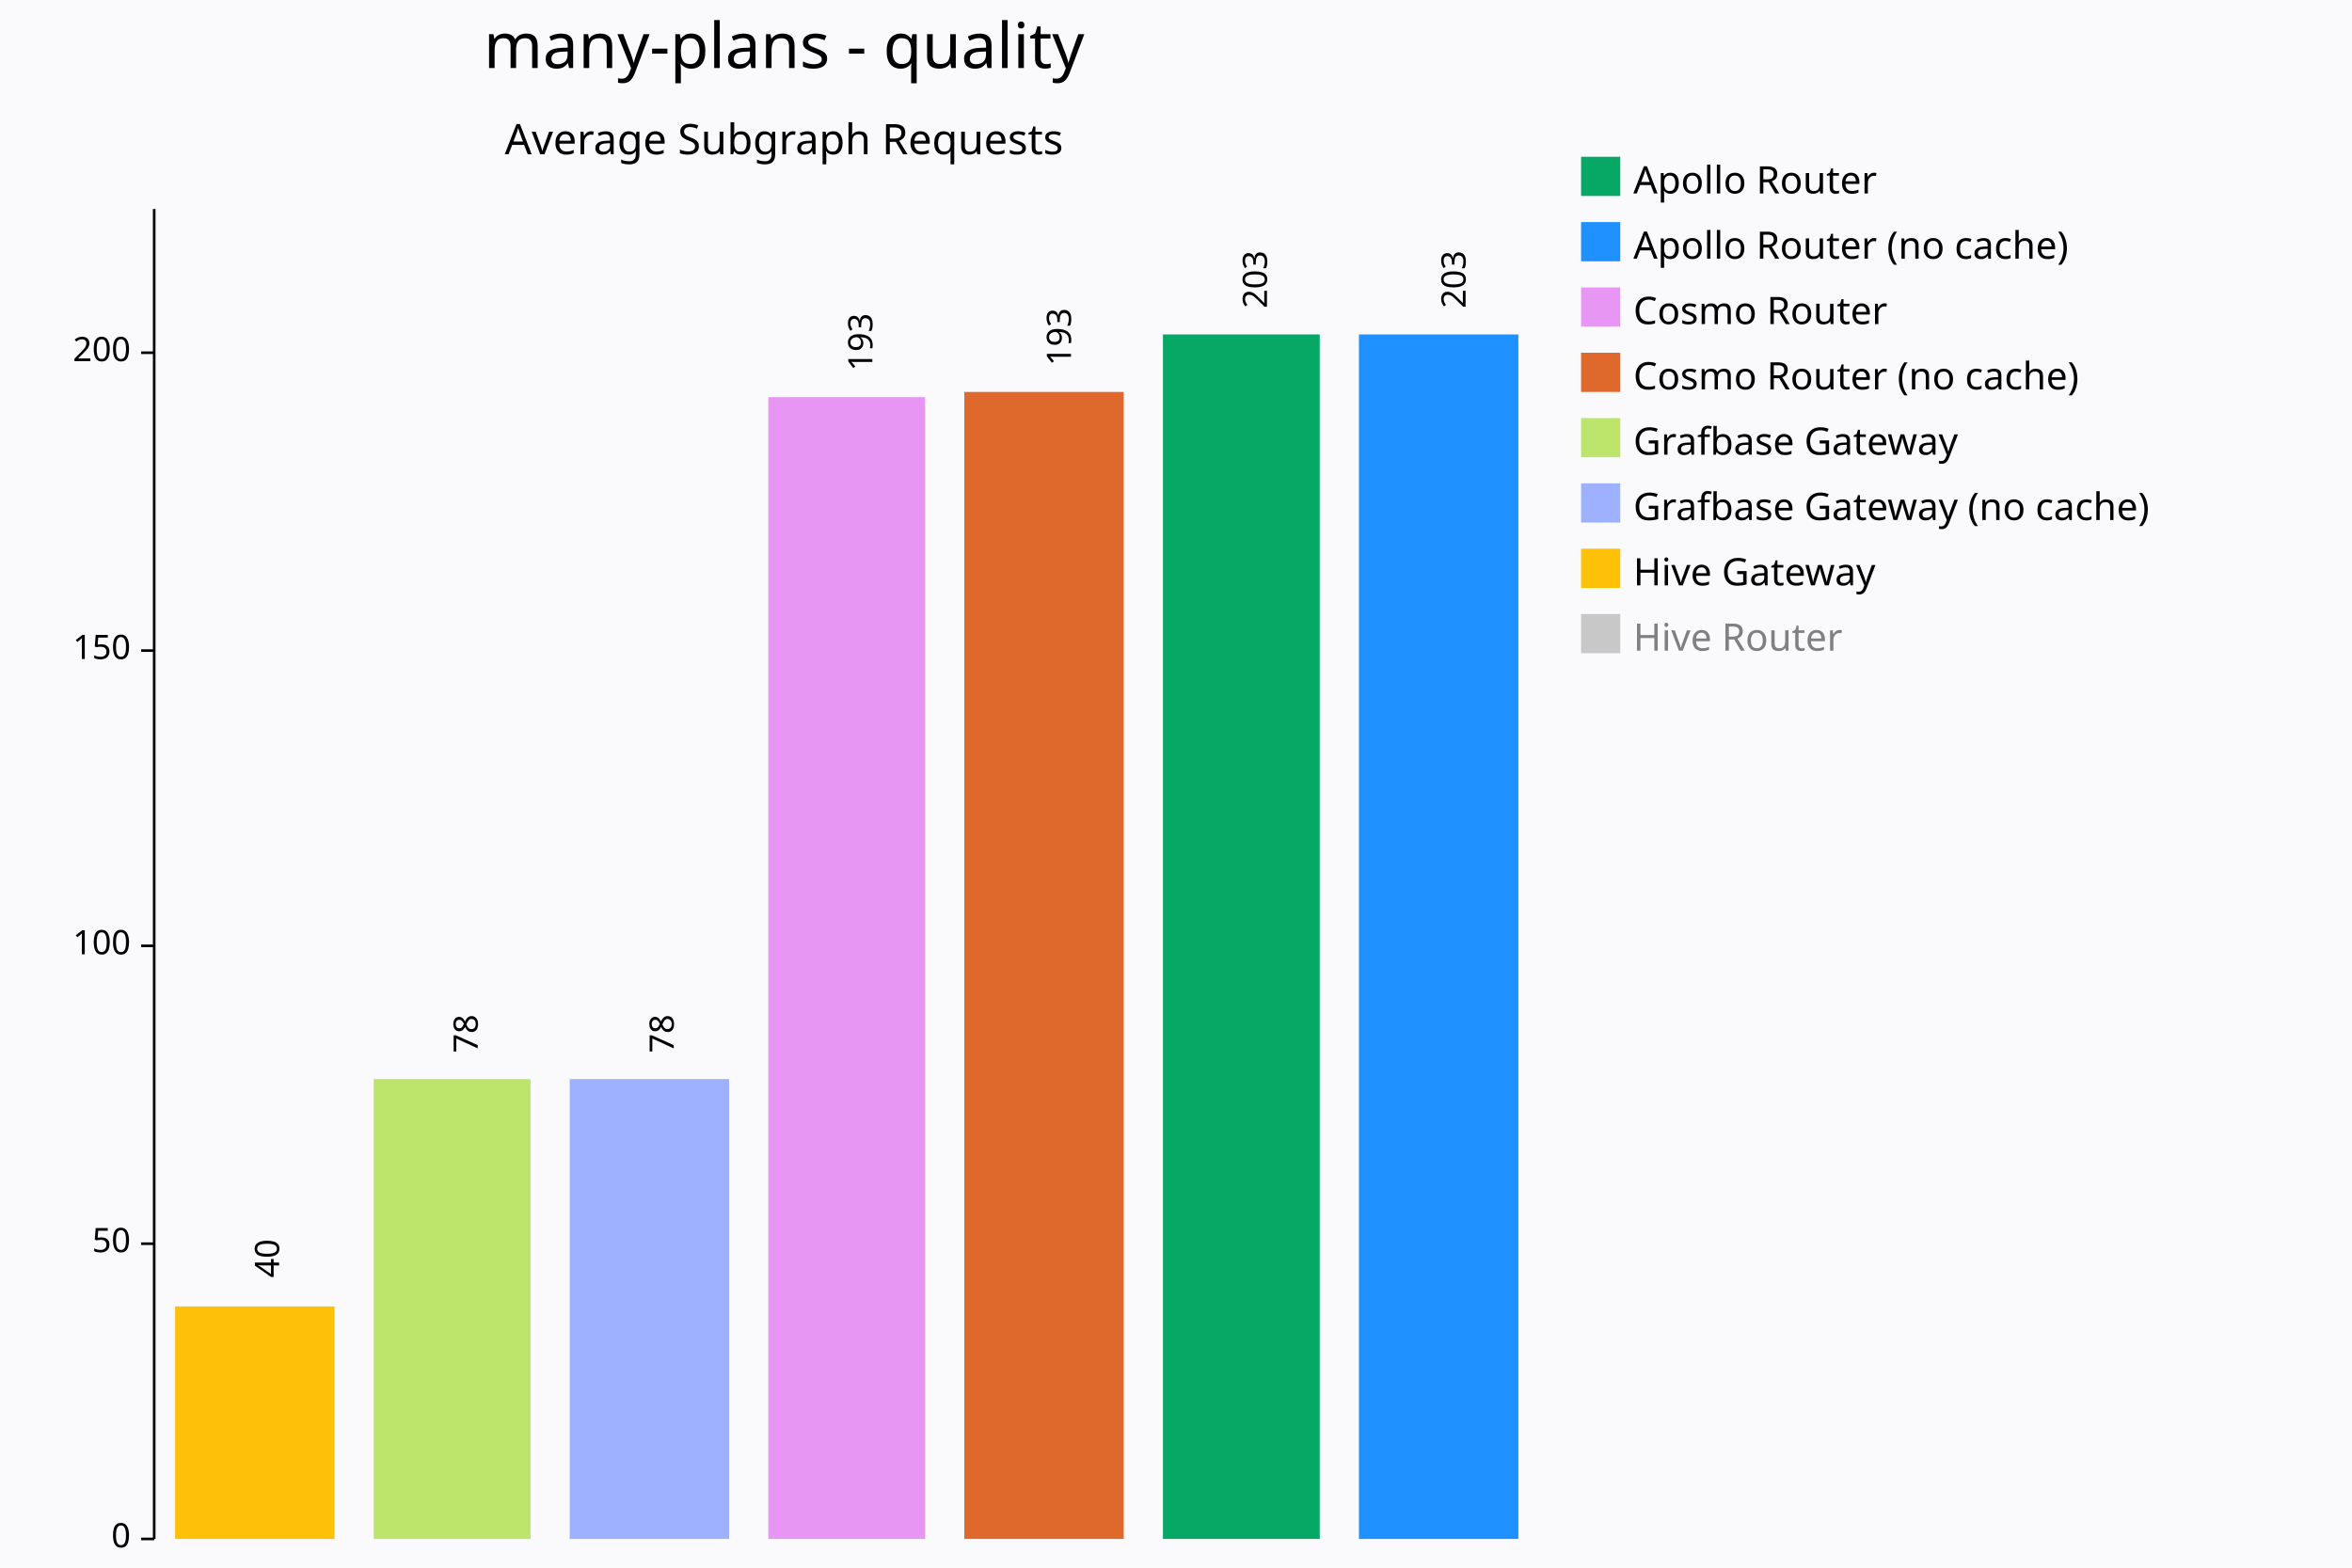
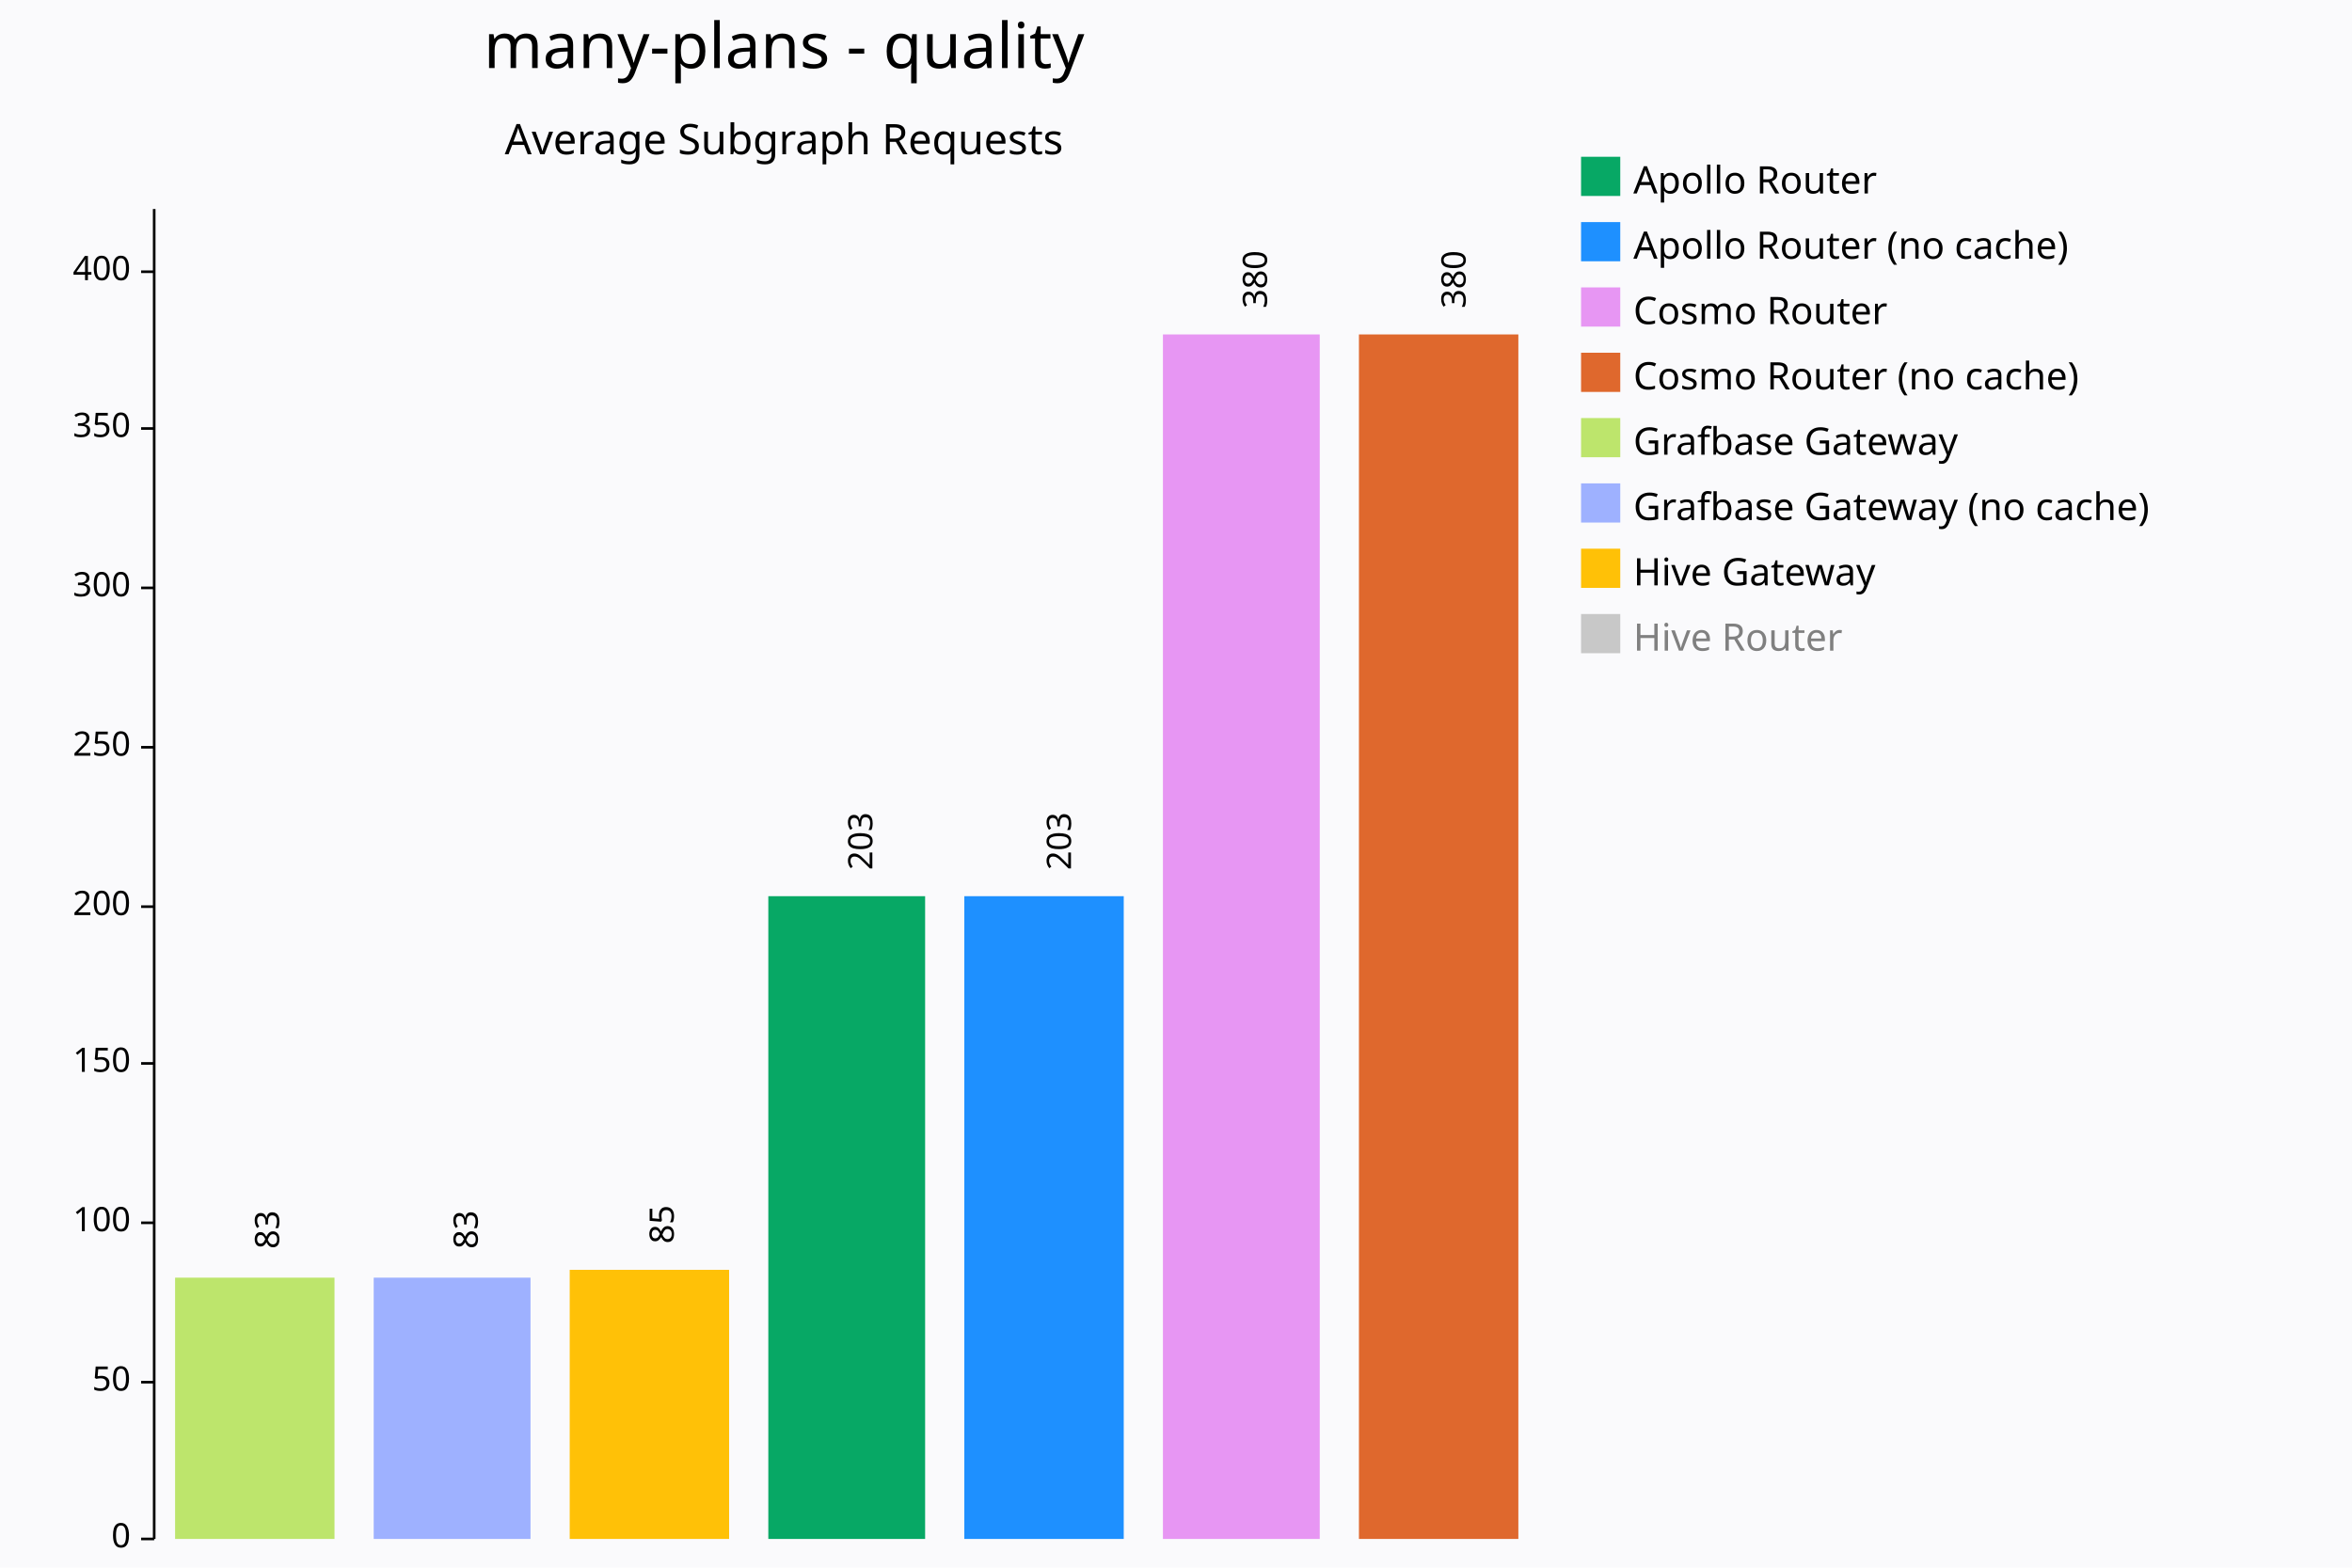
<svg xmlns="http://www.w3.org/2000/svg" width="900" height="600" viewBox="0 0 900 600">
  <rect x="0" y="0" width="900" height="600" opacity="1" fill="#FAFAFC" stroke="none" />
  <text x="300" y="20" dy="0.5ex" text-anchor="middle" font-family="sans-serif" font-size="24.194" opacity="1" fill="#000000">
many-plans - quality
</text>
  <text x="300" y="55" dy="0.5ex" text-anchor="middle" font-family="sans-serif" font-size="16.129" opacity="1" fill="#000000">
Average Subgraph Requests
</text>
  <polyline fill="none" opacity="1" stroke="#000000" stroke-width="1" points="59,80 59,589 " />
  <text x="50" y="589" dy="0.5ex" text-anchor="end" font-family="sans-serif" font-size="12.903" opacity="1" fill="#000000">
0
</text>
  <polyline fill="none" opacity="1" stroke="#000000" stroke-width="1" points="54,589 59,589 " />
-   <text x="50" y="476" dy="0.5ex" text-anchor="end" font-family="sans-serif" font-size="12.903" opacity="1" fill="#000000">
+   <text x="50" y="529" dy="0.5ex" text-anchor="end" font-family="sans-serif" font-size="12.903" opacity="1" fill="#000000">
50
</text>
-   <polyline fill="none" opacity="1" stroke="#000000" stroke-width="1" points="54,476 59,476 " />
-   <text x="50" y="362" dy="0.5ex" text-anchor="end" font-family="sans-serif" font-size="12.903" opacity="1" fill="#000000">
+   <polyline fill="none" opacity="1" stroke="#000000" stroke-width="1" points="54,529 59,529 " />
+   <text x="50" y="468" dy="0.5ex" text-anchor="end" font-family="sans-serif" font-size="12.903" opacity="1" fill="#000000">
100
</text>
-   <polyline fill="none" opacity="1" stroke="#000000" stroke-width="1" points="54,362 59,362 " />
-   <text x="50" y="249" dy="0.5ex" text-anchor="end" font-family="sans-serif" font-size="12.903" opacity="1" fill="#000000">
+   <polyline fill="none" opacity="1" stroke="#000000" stroke-width="1" points="54,468 59,468 " />
+   <text x="50" y="407" dy="0.5ex" text-anchor="end" font-family="sans-serif" font-size="12.903" opacity="1" fill="#000000">
150
</text>
-   <polyline fill="none" opacity="1" stroke="#000000" stroke-width="1" points="54,249 59,249 " />
-   <text x="50" y="135" dy="0.5ex" text-anchor="end" font-family="sans-serif" font-size="12.903" opacity="1" fill="#000000">
+   <polyline fill="none" opacity="1" stroke="#000000" stroke-width="1" points="54,407 59,407 " />
+   <text x="50" y="347" dy="0.5ex" text-anchor="end" font-family="sans-serif" font-size="12.903" opacity="1" fill="#000000">
200
</text>
-   <polyline fill="none" opacity="1" stroke="#000000" stroke-width="1" points="54,135 59,135 " />
-   <rect x="67" y="500" width="61" height="89" opacity="1" fill="#FFC107" stroke="none" />
-   <text x="97" y="489" dy="0.76em" text-anchor="start" font-family="sans-serif" font-size="12.903" opacity="1" fill="#000000" transform="rotate(270, 97, 489)">
- 40
+   <polyline fill="none" opacity="1" stroke="#000000" stroke-width="1" points="54,347 59,347 " />
+   <text x="50" y="286" dy="0.5ex" text-anchor="end" font-family="sans-serif" font-size="12.903" opacity="1" fill="#000000">
+ 250
</text>
-   <rect x="143" y="413" width="60" height="176" opacity="1" fill="#BDE56C" stroke="none" />
-   <text x="173" y="403" dy="0.76em" text-anchor="start" font-family="sans-serif" font-size="12.903" opacity="1" fill="#000000" transform="rotate(270, 173, 403)">
- 78
+   <polyline fill="none" opacity="1" stroke="#000000" stroke-width="1" points="54,286 59,286 " />
+   <text x="50" y="225" dy="0.5ex" text-anchor="end" font-family="sans-serif" font-size="12.903" opacity="1" fill="#000000">
+ 300
</text>
-   <rect x="218" y="413" width="61" height="176" opacity="1" fill="#9EB1FF" stroke="none" />
-   <text x="248" y="403" dy="0.76em" text-anchor="start" font-family="sans-serif" font-size="12.903" opacity="1" fill="#000000" transform="rotate(270, 248, 403)">
- 78
+   <polyline fill="none" opacity="1" stroke="#000000" stroke-width="1" points="54,225 59,225 " />
+   <text x="50" y="164" dy="0.5ex" text-anchor="end" font-family="sans-serif" font-size="12.903" opacity="1" fill="#000000">
+ 350
</text>
-   <rect x="294" y="152" width="60" height="437" opacity="1" fill="#E796F3" stroke="none" />
-   <text x="324" y="142" dy="0.76em" text-anchor="start" font-family="sans-serif" font-size="12.903" opacity="1" fill="#000000" transform="rotate(270, 324, 142)">
- 193
+   <polyline fill="none" opacity="1" stroke="#000000" stroke-width="1" points="54,164 59,164 " />
+   <text x="50" y="104" dy="0.5ex" text-anchor="end" font-family="sans-serif" font-size="12.903" opacity="1" fill="#000000">
+ 400
</text>
-   <rect x="369" y="150" width="61" height="439" opacity="1" fill="#DF682D" stroke="none" />
-   <text x="400" y="140" dy="0.76em" text-anchor="start" font-family="sans-serif" font-size="12.903" opacity="1" fill="#000000" transform="rotate(270, 400, 140)">
- 193
+   <polyline fill="none" opacity="1" stroke="#000000" stroke-width="1" points="54,104 59,104 " />
+   <rect x="67" y="489" width="61" height="100" opacity="1" fill="#BDE56C" stroke="none" />
+   <text x="97" y="478" dy="0.76em" text-anchor="start" font-family="sans-serif" font-size="12.903" opacity="1" fill="#000000" transform="rotate(270, 97, 478)">
+ 83
</text>
-   <rect x="445" y="128" width="60" height="461" opacity="1" fill="#07A865" stroke="none" />
-   <text x="475" y="118" dy="0.76em" text-anchor="start" font-family="sans-serif" font-size="12.903" opacity="1" fill="#000000" transform="rotate(270, 475, 118)">
+   <rect x="143" y="489" width="60" height="100" opacity="1" fill="#9EB1FF" stroke="none" />
+   <text x="173" y="478" dy="0.76em" text-anchor="start" font-family="sans-serif" font-size="12.903" opacity="1" fill="#000000" transform="rotate(270, 173, 478)">
+ 83
+ </text>
+   <rect x="218" y="486" width="61" height="103" opacity="1" fill="#FFC107" stroke="none" />
+   <text x="248" y="476" dy="0.76em" text-anchor="start" font-family="sans-serif" font-size="12.903" opacity="1" fill="#000000" transform="rotate(270, 248, 476)">
+ 85
+ </text>
+   <rect x="294" y="343" width="60" height="246" opacity="1" fill="#07A865" stroke="none" />
+   <text x="324" y="333" dy="0.76em" text-anchor="start" font-family="sans-serif" font-size="12.903" opacity="1" fill="#000000" transform="rotate(270, 324, 333)">
203
</text>
-   <rect x="520" y="128" width="61" height="461" opacity="1" fill="#1E90FF" stroke="none" />
+   <rect x="369" y="343" width="61" height="246" opacity="1" fill="#1E90FF" stroke="none" />
+   <text x="400" y="333" dy="0.76em" text-anchor="start" font-family="sans-serif" font-size="12.903" opacity="1" fill="#000000" transform="rotate(270, 400, 333)">
+ 203
+ </text>
+   <rect x="445" y="128" width="60" height="461" opacity="1" fill="#E796F3" stroke="none" />
+   <text x="475" y="118" dy="0.76em" text-anchor="start" font-family="sans-serif" font-size="12.903" opacity="1" fill="#000000" transform="rotate(270, 475, 118)">
+ 380
+ </text>
+   <rect x="520" y="128" width="61" height="461" opacity="1" fill="#DF682D" stroke="none" />
  <text x="551" y="118" dy="0.76em" text-anchor="start" font-family="sans-serif" font-size="12.903" opacity="1" fill="#000000" transform="rotate(270, 551, 118)">
- 203
+ 380
</text>
  <rect x="605" y="60" width="15" height="15" opacity="1" fill="#07A865" stroke="none" />
  <text x="625" y="63" dy="0.76em" text-anchor="start" font-family="sans-serif" font-size="14.516" opacity="1" fill="#000000">
Apollo Router
</text>
  <rect x="605" y="85" width="15" height="15" opacity="1" fill="#1E90FF" stroke="none" />
  <text x="625" y="88" dy="0.76em" text-anchor="start" font-family="sans-serif" font-size="14.516" opacity="1" fill="#000000">
Apollo Router (no cache)
</text>
  <rect x="605" y="110" width="15" height="15" opacity="1" fill="#E796F3" stroke="none" />
  <text x="625" y="113" dy="0.76em" text-anchor="start" font-family="sans-serif" font-size="14.516" opacity="1" fill="#000000">
Cosmo Router
</text>
  <rect x="605" y="135" width="15" height="15" opacity="1" fill="#DF682D" stroke="none" />
  <text x="625" y="138" dy="0.76em" text-anchor="start" font-family="sans-serif" font-size="14.516" opacity="1" fill="#000000">
Cosmo Router (no cache)
</text>
  <rect x="605" y="160" width="15" height="15" opacity="1" fill="#BDE56C" stroke="none" />
  <text x="625" y="163" dy="0.76em" text-anchor="start" font-family="sans-serif" font-size="14.516" opacity="1" fill="#000000">
Grafbase Gateway
</text>
  <rect x="605" y="185" width="15" height="15" opacity="1" fill="#9EB1FF" stroke="none" />
  <text x="625" y="188" dy="0.76em" text-anchor="start" font-family="sans-serif" font-size="14.516" opacity="1" fill="#000000">
Grafbase Gateway (no cache)
</text>
  <rect x="605" y="210" width="15" height="15" opacity="1" fill="#FFC107" stroke="none" />
  <text x="625" y="213" dy="0.76em" text-anchor="start" font-family="sans-serif" font-size="14.516" opacity="1" fill="#000000">
Hive Gateway
</text>
  <rect x="605" y="235" width="15" height="15" opacity="1" fill="#C8C8C8" stroke="none" />
  <text x="625" y="238" dy="0.76em" text-anchor="start" font-family="sans-serif" font-size="14.516" opacity="1" fill="#808080">
Hive Router
</text>
</svg>
